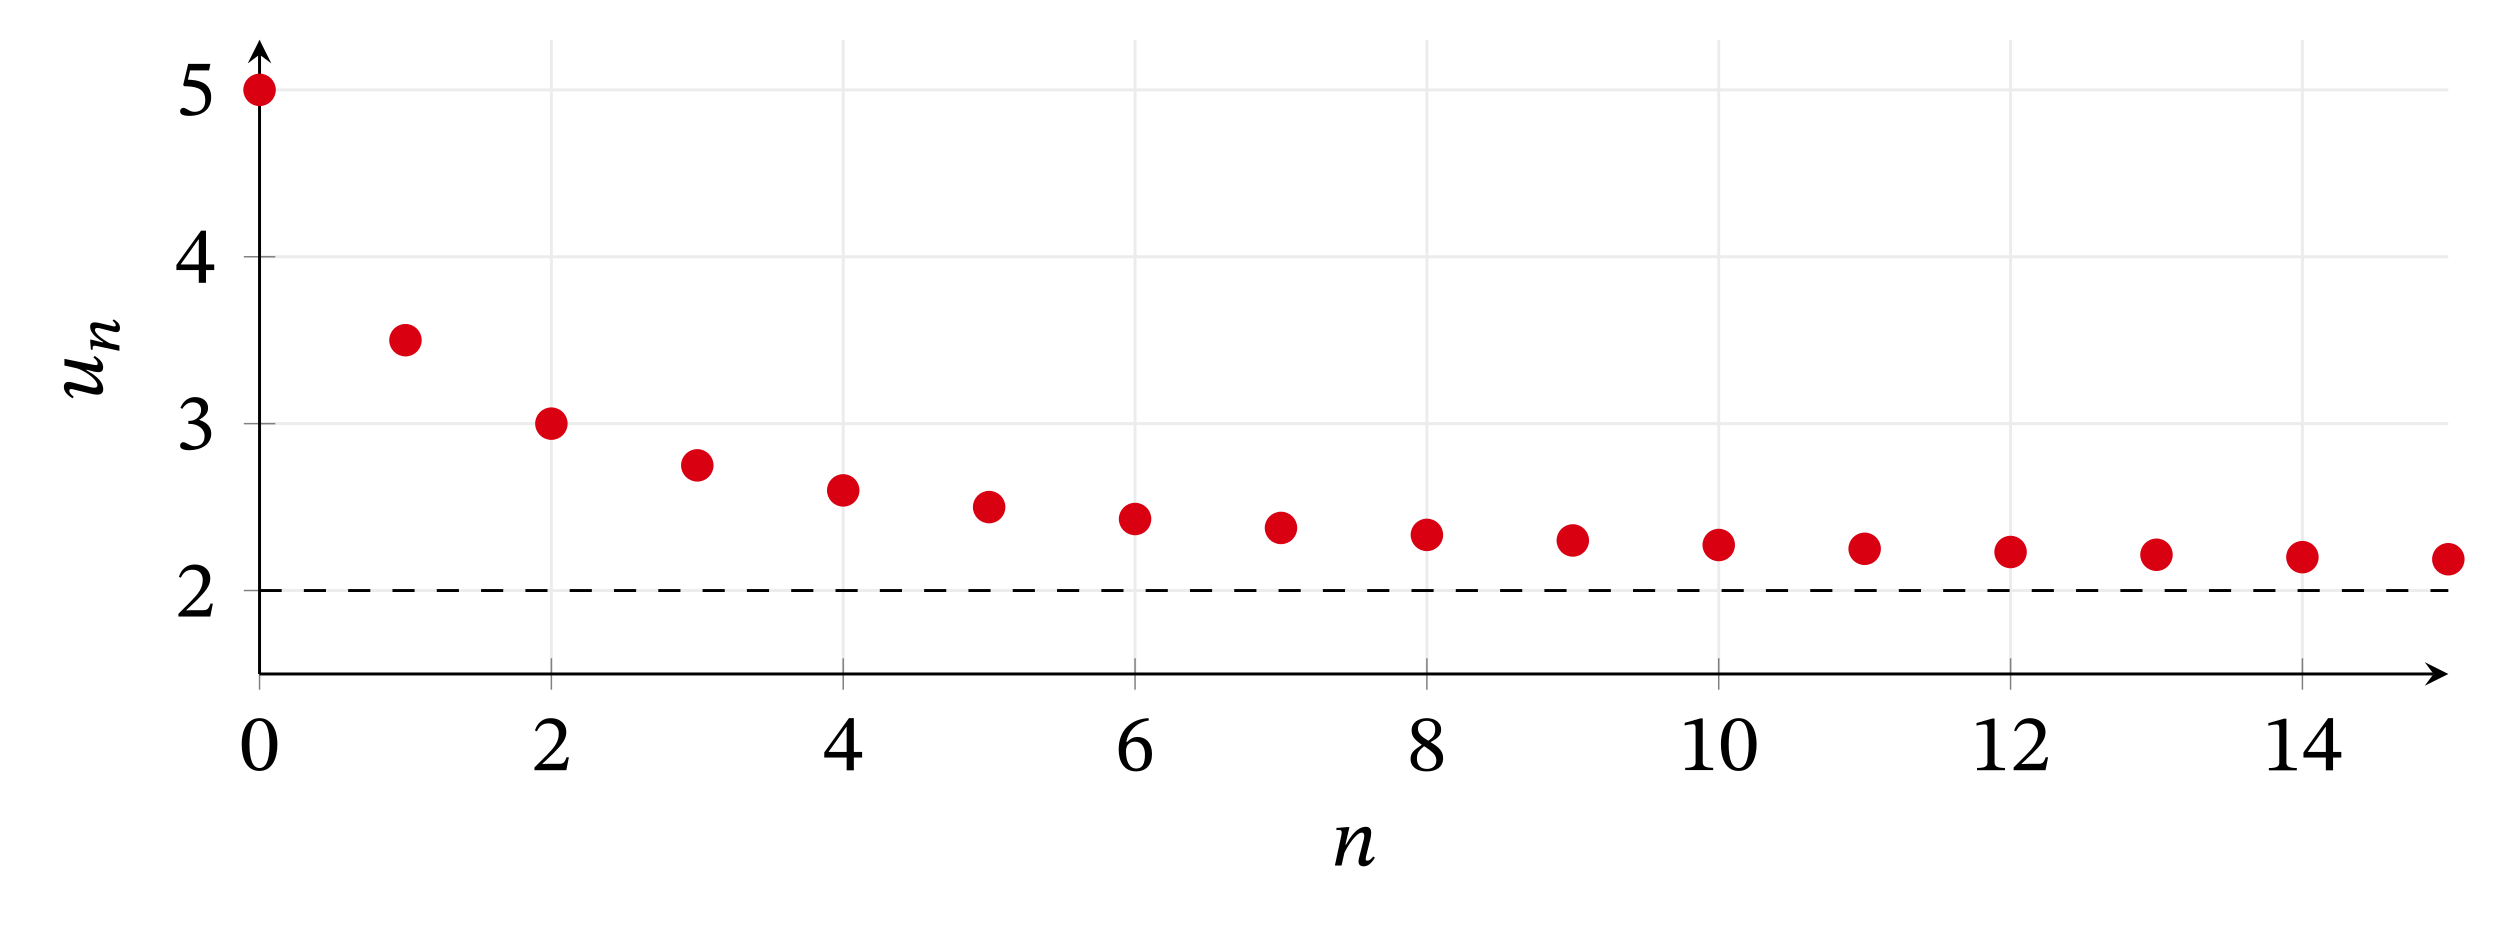
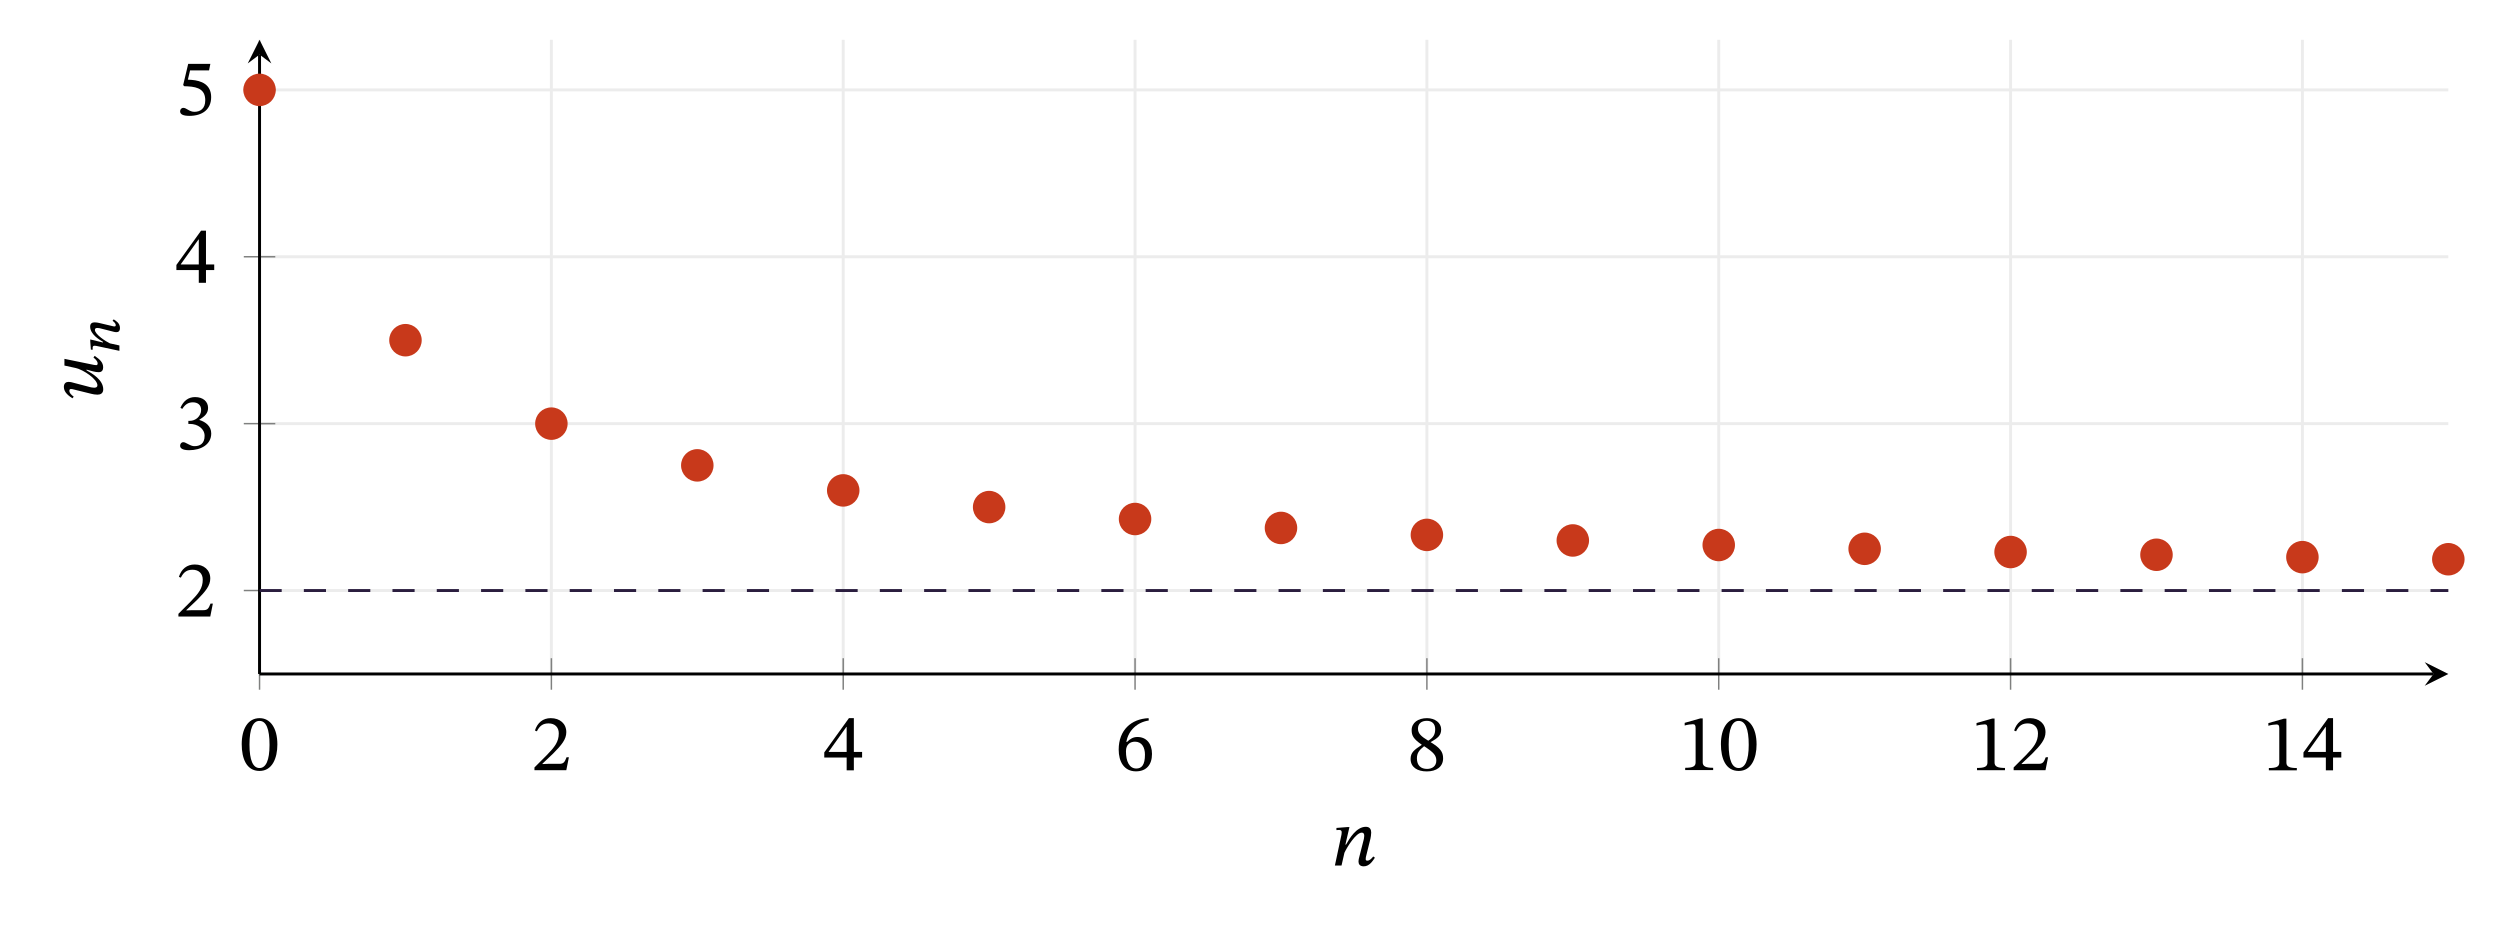
<svg xmlns="http://www.w3.org/2000/svg" xmlns:xlink="http://www.w3.org/1999/xlink" version="1.1" width="337.32" height="125.51" viewBox="0 0 337.32 125.51">
  <defs>
    <path id="font_1_1137" d="M.468 .317C.468 .523 .378 .642 .249 .642 .104 .642 .027 .51 .027 .32 .027 .143 .086-.011 .247-.011 .404-.011 .468 .146 .468 .317M.371 .311C.371 .119 .326 .025 .247 .025 .167 .025 .123 .121 .123 .315 .123 .513 .167 .608 .246 .608 .328 .608 .371 .514 .371 .311Z" />
    <path id="font_1_1139" d="M.464 .16H.435C.412 .1 .399 .079 .346 .079H.207L.137 .076V.081L.269 .206C.375 .313 .432 .382 .432 .471 .432 .576 .353 .644 .24 .644 .143 .644 .075 .588 .044 .491L.068 .481C.105 .556 .149 .579 .214 .579 .291 .579 .339 .531 .339 .456 .339 .351 .289 .288 .19 .186L.038 .034V0H.432L.464 .16Z" />
    <path id="font_1_1141" d="M.481 .158V.227H.379V.645H.318L.013 .221V.158H.29V0H.379V.158H.481M.29 .227H.068V.231L.286 .536H.29V.227Z" />
    <path id="font_1_1143" d="M.415 .646C.2 .637 .045 .498 .045 .257 .045 .11 .11-.012 .259-.012 .385-.012 .457 .067 .457 .203 .457 .334 .386 .413 .277 .413 .225 .413 .188 .391 .147 .351L.14 .352C.165 .498 .277 .596 .417 .617L.415 .646M.37 .195C.37 .068 .33 .023 .263 .023 .176 .023 .135 .112 .135 .236 .135 .323 .189 .355 .247 .355 .33 .355 .37 .285 .37 .195Z" />
    <path id="font_1_1145" d="M.448 .15C.448 .23 .412 .278 .295 .349V.352C.388 .403 .424 .436 .424 .509 .424 .588 .348 .647 .249 .647 .139 .647 .059 .59 .059 .499 .059 .431 .081 .39 .183 .319V.316C.09 .254 .046 .222 .046 .142 .046 .04 .13-.012 .246-.012 .365-.012 .448 .045 .448 .15M.213 .3C.334 .222 .364 .185 .364 .121 .364 .053 .312 .019 .25 .019 .174 .019 .124 .06 .124 .15 .124 .219 .156 .254 .213 .3M.35 .511C.35 .447 .33 .408 .264 .368 .175 .422 .137 .458 .137 .517 .137 .578 .179 .614 .247 .614 .311 .614 .35 .577 .35 .511Z" />
    <path id="font_1_1138" d="M.426 0V.028C.334 .028 .297 .046 .297 .095V.639H.268L.074 .584V.551C.105 .561 .156 .567 .176 .567 .201 .567 .209 .553 .209 .518V.095C.209 .045 .174 .028 .08 .028V0H.426Z" />
    <path id="font_1_1140" d="M.086 .498C.12 .551 .157 .579 .217 .579 .279 .579 .319 .545 .319 .486 .319 .405 .248 .35 .18 .35H.161V.312H.181C.277 .312 .362 .253 .362 .164 .362 .066 .301 .037 .238 .037 .214 .037 .2 .041 .157 .063 .122 .081 .114 .086 .098 .086 .072 .086 .059 .063 .059 .042 .059 .016 .081-.013 .171-.013 .317-.013 .444 .057 .444 .194 .444 .283 .377 .336 .297 .361V.364C.36 .404 .405 .441 .405 .51 .405 .586 .346 .644 .244 .644 .162 .644 .1 .598 .063 .511L.086 .498Z" />
    <path id="font_1_1142" d="M.417 .549 .433 .63H.159L.097 .369 .109 .354C.123 .354 .128 .354 .154 .352 .292 .345 .37 .304 .37 .179 .37 .075 .307 .037 .236 .037 .172 .037 .139 .086 .099 .086 .074 .086 .059 .066 .059 .043 .059 .006 .097-.013 .174-.013 .333-.013 .443 .065 .443 .219 .443 .376 .32 .423 .202 .432L.155 .435 .182 .549H.417Z" />
    <clipPath id="clip_2">
      <path transform="matrix(1,0,0,-1,35.02,90.93701)" d="M0 0H295.328V85.565H0Z" />
    </clipPath>
    <path id="font_1_3341" d="M.521 .112C.506 .093 .481 .06 .447 .06 .433 .06 .428 .068 .428 .079 .428 .091 .43 .103 .43 .103L.487 .334C.49 .348 .496 .382 .496 .408 .496 .444 .481 .479 .43 .479 .312 .479 .227 .334 .185 .259H.177L.227 .476H.205L.066 .465V.438C.066 .438 .086 .44 .099 .44 .122 .44 .131 .43 .131 .413 .131 .398 .128 .38 .128 .38L.047 0H.129L.165 .158C.197 .227 .307 .407 .38 .407 .403 .407 .41 .39 .41 .367 .41 .347 .403 .319 .403 .319L.344 .088C.343 .083 .339 .065 .339 .049 .339 .019 .354-.01 .404-.01 .476-.01 .516 .06 .542 .097L.521 .112Z" />
    <path id="font_1_3348" d="M.042 .355C.058 .375 .082 .409 .116 .409 .13 .409 .137 .401 .137 .389 .137 .376 .133 .362 .133 .362L.077 .135C.073 .121 .067 .088 .067 .062 .067 .025 .082-.01 .133-.01 .25-.01 .33 .127 .368 .197H.377C.36 .132 .345 .092 .345 .045 .345 .001 .378-.009 .405-.009 .466-.009 .503 .032 .547 .096L.526 .111C.526 .111 .489 .059 .453 .059 .437 .059 .432 .068 .432 .076 .432 .091 .438 .119 .438 .119L.51 .47H.427L.397 .332C.374 .23 .257 .062 .183 .062 .16 .062 .153 .079 .153 .103 .153 .123 .16 .151 .16 .151L.22 .38C.221 .385 .225 .402 .225 .419 .225 .448 .21 .477 .162 .477 .091 .477 .047 .408 .022 .371L.042 .355Z" />
    <path id="font_1_4437" d="M.594 .121C.577 .1 .552 .065 .515 .065 .501 .065 .494 .073 .494 .087 .494 .098 .496 .107 .496 .107L.556 .36C.56 .377 .566 .41 .566 .437 .566 .477 .551 .517 .491 .517 .355 .517 .259 .354 .222 .29H.21L.264 .515H.227L.084 .504V.471C.084 .471 .103 .473 .116 .473 .144 .473 .153 .459 .153 .441 .153 .423 .149 .403 .149 .403L.063 0H.158L.195 .168C.225 .234 .352 .433 .433 .433 .46 .433 .467 .414 .467 .387 .467 .366 .46 .338 .46 .338L.398 .094C.396 .087 .393 .068 .393 .053 .393 .022 .406-.01 .468-.01 .554-.01 .596 .067 .619 .101L.594 .121Z" />
  </defs>
  <path transform="matrix(1,0,0,-1,35.02,90.93701)" stroke-width=".399" stroke-linecap="butt" stroke-miterlimit="10" stroke-linejoin="miter" fill="none" stroke="#ececec" d="M0 0V85.565M39.377 0V85.565M78.754 0V85.565M118.131 0V85.565M157.508 0V85.565M196.885 0V85.565M236.262 0V85.565M275.64 0V85.565" />
  <path transform="matrix(1,0,0,-1,35.02,90.93701)" stroke-width=".399" stroke-linecap="butt" stroke-miterlimit="10" stroke-linejoin="miter" fill="none" stroke="#ececec" d="M0 11.259H295.328M0 33.776H295.328M0 56.293H295.328M0 78.81H295.328" />
  <path transform="matrix(1,0,0,-1,35.02,90.93701)" stroke-width=".199" stroke-linecap="butt" stroke-miterlimit="10" stroke-linejoin="miter" fill="none" stroke="#7f807f" d="M0-2.126V2.126M39.377-2.126V2.126M78.754-2.126V2.126M118.131-2.126V2.126M157.508-2.126V2.126M196.885-2.126V2.126M236.262-2.126V2.126M275.64-2.126V2.126" />
  <path transform="matrix(1,0,0,-1,35.02,90.93701)" stroke-width=".199" stroke-linecap="butt" stroke-miterlimit="10" stroke-linejoin="miter" fill="none" stroke="#7f807f" d="M-2.126 11.259H2.126M-2.126 33.776H2.126M-2.126 56.293H2.126M-2.126 78.81H2.126" />
  <path transform="matrix(1,0,0,-1,35.02,90.93701)" stroke-width=".399" stroke-linecap="butt" stroke-miterlimit="10" stroke-linejoin="miter" fill="none" stroke="#000000" d="M0 0H293.336" />
  <path transform="matrix(1,0,0,-1,328.3555,90.93701)" d="M1.993 0-1.196 1.594 0 0-1.196-1.594" />
  <path transform="matrix(1,0,0,-1,35.02,90.93701)" stroke-width=".399" stroke-linecap="butt" stroke-miterlimit="10" stroke-linejoin="miter" fill="none" stroke="#000000" d="M0 0V83.573" />
  <path transform="matrix(0,-1,-1,-0,35.02,7.364281)" d="M1.993 0-1.196 1.594 0 0-1.196-1.594" />
  <use data-text="0" xlink:href="#font_1_1137" transform="matrix(10.9091,0,0,-10.9091,32.32,103.902)" />
  <use data-text="2" xlink:href="#font_1_1139" transform="matrix(10.9091,0,0,-10.9091,71.69699,103.924)" />
  <use data-text="4" xlink:href="#font_1_1141" transform="matrix(10.9091,0,0,-10.9091,111.074,103.935)" />
  <use data-text="6" xlink:href="#font_1_1143" transform="matrix(10.9091,0,0,-10.9091,150.451,103.946)" />
  <use data-text="8" xlink:href="#font_1_1145" transform="matrix(10.9091,0,0,-10.9091,189.828,103.956)" />
  <use data-text="1" xlink:href="#font_1_1138" transform="matrix(10.9091,0,0,-10.9091,226.505,103.902)" />
  <use data-text="0" xlink:href="#font_1_1137" transform="matrix(10.9091,0,0,-10.9091,231.905,103.902)" />
  <use data-text="1" xlink:href="#font_1_1138" transform="matrix(10.9091,0,0,-10.9091,265.882,103.924)" />
  <use data-text="2" xlink:href="#font_1_1139" transform="matrix(10.9091,0,0,-10.9091,271.282,103.924)" />
  <use data-text="1" xlink:href="#font_1_1138" transform="matrix(10.9091,0,0,-10.9091,305.259,103.935)" />
  <use data-text="4" xlink:href="#font_1_1141" transform="matrix(10.9091,0,0,-10.9091,310.659,103.935)" />
  <use data-text="2" xlink:href="#font_1_1139" transform="matrix(10.9091,0,0,-10.9091,23.658,83.191)" />
  <use data-text="3" xlink:href="#font_1_1140" transform="matrix(10.9091,0,0,-10.9091,23.658,60.603)" />
  <use data-text="4" xlink:href="#font_1_1141" transform="matrix(10.9091,0,0,-10.9091,23.658,38.162)" />
  <use data-text="5" xlink:href="#font_1_1142" transform="matrix(10.9091,0,0,-10.9091,23.658,15.492)" />
  <g clip-path="url(#clip_2)">
-     <path transform="matrix(1,0,0,-1,35.02,90.93701)" stroke-width=".399" stroke-linecap="butt" stroke-dasharray="2.989,2.989" stroke-miterlimit="10" stroke-linejoin="miter" fill="none" stroke="#000000" d="M0 11.259H12.305 24.611 36.916 49.221 61.527 73.832 86.137 98.443 110.748 123.053 135.359 147.664 159.969 172.275 184.58 196.885 209.191 221.496 233.801 246.107 258.412 270.717 283.023 295.328" />
+     <path transform="matrix(1,0,0,-1,35.02,90.93701)" stroke-width=".399" stroke-linecap="butt" stroke-dasharray="2.989,2.989" stroke-miterlimit="10" stroke-linejoin="miter" fill="none" stroke="#2b1e3f" d="M0 11.259H12.305 24.611 36.916 49.221 61.527 73.832 86.137 98.443 110.748 123.053 135.359 147.664 159.969 172.275 184.58 196.885 209.191 221.496 233.801 246.107 258.412 270.717 283.023 295.328" />
  </g>
-   <path transform="matrix(1,0,0,-1,35.02,90.93701)" d="M1.993 78.81C1.993 79.911 1.1 80.803 0 80.803-1.1 80.803-1.993 79.911-1.993 78.81-1.993 77.71-1.1 76.818 0 76.818 1.1 76.818 1.993 77.71 1.993 78.81ZM0 78.81" fill="#d90012" />
-   <path transform="matrix(1,0,0,-1,35.02,90.93701)" stroke-width=".399" stroke-linecap="butt" stroke-miterlimit="10" stroke-linejoin="miter" fill="none" stroke="#d90012" d="M1.993 78.81C1.993 79.911 1.1 80.803 0 80.803-1.1 80.803-1.993 79.911-1.993 78.81-1.993 77.71-1.1 76.818 0 76.818 1.1 76.818 1.993 77.71 1.993 78.81ZM0 78.81" />
-   <path transform="matrix(1,0,0,-1,35.02,90.93701)" d="M21.681 45.034C21.681 46.135 20.789 47.027 19.689 47.027 18.588 47.027 17.696 46.135 17.696 45.034 17.696 43.934 18.588 43.042 19.689 43.042 20.789 43.042 21.681 43.934 21.681 45.034ZM19.689 45.034" fill="#d90012" />
-   <path transform="matrix(1,0,0,-1,35.02,90.93701)" stroke-width=".399" stroke-linecap="butt" stroke-miterlimit="10" stroke-linejoin="miter" fill="none" stroke="#d90012" d="M21.681 45.034C21.681 46.135 20.789 47.027 19.689 47.027 18.588 47.027 17.696 46.135 17.696 45.034 17.696 43.934 18.588 43.042 19.689 43.042 20.789 43.042 21.681 43.934 21.681 45.034ZM19.689 45.034" />
-   <path transform="matrix(1,0,0,-1,35.02,90.93701)" d="M41.37 33.776C41.37 34.876 40.478 35.768 39.377 35.768 38.277 35.768 37.385 34.876 37.385 33.776 37.385 32.675 38.277 31.783 39.377 31.783 40.478 31.783 41.37 32.675 41.37 33.776ZM39.377 33.776" fill="#d90012" />
-   <path transform="matrix(1,0,0,-1,35.02,90.93701)" stroke-width=".399" stroke-linecap="butt" stroke-miterlimit="10" stroke-linejoin="miter" fill="none" stroke="#d90012" d="M41.37 33.776C41.37 34.876 40.478 35.768 39.377 35.768 38.277 35.768 37.385 34.876 37.385 33.776 37.385 32.675 38.277 31.783 39.377 31.783 40.478 31.783 41.37 32.675 41.37 33.776ZM39.377 33.776" />
-   <path transform="matrix(1,0,0,-1,35.02,90.93701)" d="M61.058 28.146C61.058 29.247 60.166 30.139 59.066 30.139 57.965 30.139 57.073 29.247 57.073 28.146 57.073 27.046 57.965 26.154 59.066 26.154 60.166 26.154 61.058 27.046 61.058 28.146ZM59.066 28.146" fill="#d90012" />
-   <path transform="matrix(1,0,0,-1,35.02,90.93701)" stroke-width=".399" stroke-linecap="butt" stroke-miterlimit="10" stroke-linejoin="miter" fill="none" stroke="#d90012" d="M61.058 28.146C61.058 29.247 60.166 30.139 59.066 30.139 57.965 30.139 57.073 29.247 57.073 28.146 57.073 27.046 57.965 26.154 59.066 26.154 60.166 26.154 61.058 27.046 61.058 28.146ZM59.066 28.146" />
-   <path transform="matrix(1,0,0,-1,35.02,90.93701)" d="M80.747 24.769C80.747 25.869 79.855 26.761 78.754 26.761 77.654 26.761 76.762 25.869 76.762 24.769 76.762 23.668 77.654 22.776 78.754 22.776 79.855 22.776 80.747 23.668 80.747 24.769ZM78.754 24.769" fill="#d90012" />
-   <path transform="matrix(1,0,0,-1,35.02,90.93701)" stroke-width=".399" stroke-linecap="butt" stroke-miterlimit="10" stroke-linejoin="miter" fill="none" stroke="#d90012" d="M80.747 24.769C80.747 25.869 79.855 26.761 78.754 26.761 77.654 26.761 76.762 25.869 76.762 24.769 76.762 23.668 77.654 22.776 78.754 22.776 79.855 22.776 80.747 23.668 80.747 24.769ZM78.754 24.769" />
-   <path transform="matrix(1,0,0,-1,35.02,90.93701)" d="M100.435 22.517C100.435 23.618 99.543 24.51 98.443 24.51 97.342 24.51 96.45 23.618 96.45 22.517 96.45 21.417 97.342 20.525 98.443 20.525 99.543 20.525 100.435 21.417 100.435 22.517ZM98.443 22.517" fill="#d90012" />
-   <path transform="matrix(1,0,0,-1,35.02,90.93701)" stroke-width=".399" stroke-linecap="butt" stroke-miterlimit="10" stroke-linejoin="miter" fill="none" stroke="#d90012" d="M100.435 22.517C100.435 23.618 99.543 24.51 98.443 24.51 97.342 24.51 96.45 23.618 96.45 22.517 96.45 21.417 97.342 20.525 98.443 20.525 99.543 20.525 100.435 21.417 100.435 22.517ZM98.443 22.517" />
-   <path transform="matrix(1,0,0,-1,35.02,90.93701)" d="M120.124 20.909C120.124 22.009 119.232 22.901 118.131 22.901 117.031 22.901 116.139 22.009 116.139 20.909 116.139 19.808 117.031 18.916 118.131 18.916 119.232 18.916 120.124 19.808 120.124 20.909ZM118.131 20.909" fill="#d90012" />
-   <path transform="matrix(1,0,0,-1,35.02,90.93701)" stroke-width=".399" stroke-linecap="butt" stroke-miterlimit="10" stroke-linejoin="miter" fill="none" stroke="#d90012" d="M120.124 20.909C120.124 22.009 119.232 22.901 118.131 22.901 117.031 22.901 116.139 22.009 116.139 20.909 116.139 19.808 117.031 18.916 118.131 18.916 119.232 18.916 120.124 19.808 120.124 20.909ZM118.131 20.909" />
-   <path transform="matrix(1,0,0,-1,35.02,90.93701)" d="M139.812 19.703C139.812 20.803 138.92 21.695 137.82 21.695 136.719 21.695 135.827 20.803 135.827 19.703 135.827 18.602 136.719 17.71 137.82 17.71 138.92 17.71 139.812 18.602 139.812 19.703ZM137.82 19.703" fill="#d90012" />
-   <path transform="matrix(1,0,0,-1,35.02,90.93701)" stroke-width=".399" stroke-linecap="butt" stroke-miterlimit="10" stroke-linejoin="miter" fill="none" stroke="#d90012" d="M139.812 19.703C139.812 20.803 138.92 21.695 137.82 21.695 136.719 21.695 135.827 20.803 135.827 19.703 135.827 18.602 136.719 17.71 137.82 17.71 138.92 17.71 139.812 18.602 139.812 19.703ZM137.82 19.703" />
-   <path transform="matrix(1,0,0,-1,35.02,90.93701)" d="M159.501 18.764C159.501 19.865 158.609 20.757 157.508 20.757 156.408 20.757 155.516 19.865 155.516 18.764 155.516 17.664 156.408 16.772 157.508 16.772 158.609 16.772 159.501 17.664 159.501 18.764ZM157.508 18.764" fill="#d90012" />
-   <path transform="matrix(1,0,0,-1,35.02,90.93701)" stroke-width=".399" stroke-linecap="butt" stroke-miterlimit="10" stroke-linejoin="miter" fill="none" stroke="#d90012" d="M159.501 18.764C159.501 19.865 158.609 20.757 157.508 20.757 156.408 20.757 155.516 19.865 155.516 18.764 155.516 17.664 156.408 16.772 157.508 16.772 158.609 16.772 159.501 17.664 159.501 18.764ZM157.508 18.764" />
-   <path transform="matrix(1,0,0,-1,35.02,90.93701)" d="M179.189 18.014C179.189 19.114 178.297 20.006 177.197 20.006 176.096 20.006 175.204 19.114 175.204 18.014 175.204 16.913 176.096 16.021 177.197 16.021 178.297 16.021 179.189 16.913 179.189 18.014ZM177.197 18.014" fill="#d90012" />
-   <path transform="matrix(1,0,0,-1,35.02,90.93701)" stroke-width=".399" stroke-linecap="butt" stroke-miterlimit="10" stroke-linejoin="miter" fill="none" stroke="#d90012" d="M179.189 18.014C179.189 19.114 178.297 20.006 177.197 20.006 176.096 20.006 175.204 19.114 175.204 18.014 175.204 16.913 176.096 16.021 177.197 16.021 178.297 16.021 179.189 16.913 179.189 18.014ZM177.197 18.014" />
-   <path transform="matrix(1,0,0,-1,35.02,90.93701)" d="M198.878 17.4C198.878 18.5 197.986 19.392 196.885 19.392 195.785 19.392 194.893 18.5 194.893 17.4 194.893 16.299 195.785 15.407 196.885 15.407 197.986 15.407 198.878 16.299 198.878 17.4ZM196.885 17.4" fill="#d90012" />
-   <path transform="matrix(1,0,0,-1,35.02,90.93701)" stroke-width=".399" stroke-linecap="butt" stroke-miterlimit="10" stroke-linejoin="miter" fill="none" stroke="#d90012" d="M198.878 17.4C198.878 18.5 197.986 19.392 196.885 19.392 195.785 19.392 194.893 18.5 194.893 17.4 194.893 16.299 195.785 15.407 196.885 15.407 197.986 15.407 198.878 16.299 198.878 17.4ZM196.885 17.4" />
-   <path transform="matrix(1,0,0,-1,35.02,90.93701)" d="M218.566 16.888C218.566 17.988 217.674 18.88 216.574 18.88 215.473 18.88 214.581 17.988 214.581 16.888 214.581 15.787 215.473 14.895 216.574 14.895 217.674 14.895 218.566 15.787 218.566 16.888ZM216.574 16.888" fill="#d90012" />
-   <path transform="matrix(1,0,0,-1,35.02,90.93701)" stroke-width=".399" stroke-linecap="butt" stroke-miterlimit="10" stroke-linejoin="miter" fill="none" stroke="#d90012" d="M218.566 16.888C218.566 17.988 217.674 18.88 216.574 18.88 215.473 18.88 214.581 17.988 214.581 16.888 214.581 15.787 215.473 14.895 216.574 14.895 217.674 14.895 218.566 15.787 218.566 16.888ZM216.574 16.888" />
-   <path transform="matrix(1,0,0,-1,35.02,90.93701)" d="M238.255 16.455C238.255 17.555 237.363 18.447 236.262 18.447 235.162 18.447 234.27 17.555 234.27 16.455 234.27 15.354 235.162 14.462 236.262 14.462 237.363 14.462 238.255 15.354 238.255 16.455ZM236.262 16.455" fill="#d90012" />
-   <path transform="matrix(1,0,0,-1,35.02,90.93701)" stroke-width=".399" stroke-linecap="butt" stroke-miterlimit="10" stroke-linejoin="miter" fill="none" stroke="#d90012" d="M238.255 16.455C238.255 17.555 237.363 18.447 236.262 18.447 235.162 18.447 234.27 17.555 234.27 16.455 234.27 15.354 235.162 14.462 236.262 14.462 237.363 14.462 238.255 15.354 238.255 16.455ZM236.262 16.455" />
-   <path transform="matrix(1,0,0,-1,35.02,90.93701)" d="M257.944 16.084C257.944 17.184 257.051 18.076 255.951 18.076 254.851 18.076 253.958 17.184 253.958 16.084 253.958 14.983 254.851 14.091 255.951 14.091 257.051 14.091 257.944 14.983 257.944 16.084ZM255.951 16.084" fill="#d90012" />
-   <path transform="matrix(1,0,0,-1,35.02,90.93701)" stroke-width=".399" stroke-linecap="butt" stroke-miterlimit="10" stroke-linejoin="miter" fill="none" stroke="#d90012" d="M257.944 16.084C257.944 17.184 257.051 18.076 255.951 18.076 254.851 18.076 253.958 17.184 253.958 16.084 253.958 14.983 254.851 14.091 255.951 14.091 257.051 14.091 257.944 14.983 257.944 16.084ZM255.951 16.084" />
-   <path transform="matrix(1,0,0,-1,35.02,90.93701)" d="M277.632 15.762C277.632 16.862 276.74 17.755 275.64 17.755 274.539 17.755 273.647 16.862 273.647 15.762 273.647 14.662 274.539 13.769 275.64 13.769 276.74 13.769 277.632 14.662 277.632 15.762ZM275.64 15.762" fill="#d90012" />
-   <path transform="matrix(1,0,0,-1,35.02,90.93701)" stroke-width=".399" stroke-linecap="butt" stroke-miterlimit="10" stroke-linejoin="miter" fill="none" stroke="#d90012" d="M277.632 15.762C277.632 16.862 276.74 17.755 275.64 17.755 274.539 17.755 273.647 16.862 273.647 15.762 273.647 14.662 274.539 13.769 275.64 13.769 276.74 13.769 277.632 14.662 277.632 15.762ZM275.64 15.762" />
-   <path transform="matrix(1,0,0,-1,35.02,90.93701)" d="M297.321 15.481C297.321 16.581 296.429 17.473 295.328 17.473 294.228 17.473 293.336 16.581 293.336 15.481 293.336 14.38 294.228 13.488 295.328 13.488 296.429 13.488 297.321 14.38 297.321 15.481ZM295.328 15.481" fill="#d90012" />
-   <path transform="matrix(1,0,0,-1,35.02,90.93701)" stroke-width=".399" stroke-linecap="butt" stroke-miterlimit="10" stroke-linejoin="miter" fill="none" stroke="#d90012" d="M297.321 15.481C297.321 16.581 296.429 17.473 295.328 17.473 294.228 17.473 293.336 16.581 293.336 15.481 293.336 14.38 294.228 13.488 295.328 13.488 296.429 13.488 297.321 14.38 297.321 15.481ZM295.328 15.481" />
+   <path transform="matrix(1,0,0,-1,35.02,90.93701)" d="M1.993 78.81C1.993 79.911 1.1 80.803 0 80.803-1.1 80.803-1.993 79.911-1.993 78.81-1.993 77.71-1.1 76.818 0 76.818 1.1 76.818 1.993 77.71 1.993 78.81ZM0 78.81" fill="#c8391b" />
+   <path transform="matrix(1,0,0,-1,35.02,90.93701)" stroke-width=".399" stroke-linecap="butt" stroke-miterlimit="10" stroke-linejoin="miter" fill="none" stroke="#c8391b" d="M1.993 78.81C1.993 79.911 1.1 80.803 0 80.803-1.1 80.803-1.993 79.911-1.993 78.81-1.993 77.71-1.1 76.818 0 76.818 1.1 76.818 1.993 77.71 1.993 78.81ZM0 78.81" />
+   <path transform="matrix(1,0,0,-1,35.02,90.93701)" d="M21.681 45.034C21.681 46.135 20.789 47.027 19.689 47.027 18.588 47.027 17.696 46.135 17.696 45.034 17.696 43.934 18.588 43.042 19.689 43.042 20.789 43.042 21.681 43.934 21.681 45.034ZM19.689 45.034" fill="#c8391b" />
+   <path transform="matrix(1,0,0,-1,35.02,90.93701)" stroke-width=".399" stroke-linecap="butt" stroke-miterlimit="10" stroke-linejoin="miter" fill="none" stroke="#c8391b" d="M21.681 45.034C21.681 46.135 20.789 47.027 19.689 47.027 18.588 47.027 17.696 46.135 17.696 45.034 17.696 43.934 18.588 43.042 19.689 43.042 20.789 43.042 21.681 43.934 21.681 45.034ZM19.689 45.034" />
+   <path transform="matrix(1,0,0,-1,35.02,90.93701)" d="M41.37 33.776C41.37 34.876 40.478 35.768 39.377 35.768 38.277 35.768 37.385 34.876 37.385 33.776 37.385 32.675 38.277 31.783 39.377 31.783 40.478 31.783 41.37 32.675 41.37 33.776ZM39.377 33.776" fill="#c8391b" />
+   <path transform="matrix(1,0,0,-1,35.02,90.93701)" stroke-width=".399" stroke-linecap="butt" stroke-miterlimit="10" stroke-linejoin="miter" fill="none" stroke="#c8391b" d="M41.37 33.776C41.37 34.876 40.478 35.768 39.377 35.768 38.277 35.768 37.385 34.876 37.385 33.776 37.385 32.675 38.277 31.783 39.377 31.783 40.478 31.783 41.37 32.675 41.37 33.776ZM39.377 33.776" />
+   <path transform="matrix(1,0,0,-1,35.02,90.93701)" d="M61.058 28.146C61.058 29.247 60.166 30.139 59.066 30.139 57.965 30.139 57.073 29.247 57.073 28.146 57.073 27.046 57.965 26.154 59.066 26.154 60.166 26.154 61.058 27.046 61.058 28.146ZM59.066 28.146" fill="#c8391b" />
+   <path transform="matrix(1,0,0,-1,35.02,90.93701)" stroke-width=".399" stroke-linecap="butt" stroke-miterlimit="10" stroke-linejoin="miter" fill="none" stroke="#c8391b" d="M61.058 28.146C61.058 29.247 60.166 30.139 59.066 30.139 57.965 30.139 57.073 29.247 57.073 28.146 57.073 27.046 57.965 26.154 59.066 26.154 60.166 26.154 61.058 27.046 61.058 28.146ZM59.066 28.146" />
+   <path transform="matrix(1,0,0,-1,35.02,90.93701)" d="M80.747 24.769C80.747 25.869 79.855 26.761 78.754 26.761 77.654 26.761 76.762 25.869 76.762 24.769 76.762 23.668 77.654 22.776 78.754 22.776 79.855 22.776 80.747 23.668 80.747 24.769ZM78.754 24.769" fill="#c8391b" />
+   <path transform="matrix(1,0,0,-1,35.02,90.93701)" stroke-width=".399" stroke-linecap="butt" stroke-miterlimit="10" stroke-linejoin="miter" fill="none" stroke="#c8391b" d="M80.747 24.769C80.747 25.869 79.855 26.761 78.754 26.761 77.654 26.761 76.762 25.869 76.762 24.769 76.762 23.668 77.654 22.776 78.754 22.776 79.855 22.776 80.747 23.668 80.747 24.769ZM78.754 24.769" />
+   <path transform="matrix(1,0,0,-1,35.02,90.93701)" d="M100.435 22.517C100.435 23.618 99.543 24.51 98.443 24.51 97.342 24.51 96.45 23.618 96.45 22.517 96.45 21.417 97.342 20.525 98.443 20.525 99.543 20.525 100.435 21.417 100.435 22.517ZM98.443 22.517" fill="#c8391b" />
+   <path transform="matrix(1,0,0,-1,35.02,90.93701)" stroke-width=".399" stroke-linecap="butt" stroke-miterlimit="10" stroke-linejoin="miter" fill="none" stroke="#c8391b" d="M100.435 22.517C100.435 23.618 99.543 24.51 98.443 24.51 97.342 24.51 96.45 23.618 96.45 22.517 96.45 21.417 97.342 20.525 98.443 20.525 99.543 20.525 100.435 21.417 100.435 22.517ZM98.443 22.517" />
+   <path transform="matrix(1,0,0,-1,35.02,90.93701)" d="M120.124 20.909C120.124 22.009 119.232 22.901 118.131 22.901 117.031 22.901 116.139 22.009 116.139 20.909 116.139 19.808 117.031 18.916 118.131 18.916 119.232 18.916 120.124 19.808 120.124 20.909ZM118.131 20.909" fill="#c8391b" />
+   <path transform="matrix(1,0,0,-1,35.02,90.93701)" stroke-width=".399" stroke-linecap="butt" stroke-miterlimit="10" stroke-linejoin="miter" fill="none" stroke="#c8391b" d="M120.124 20.909C120.124 22.009 119.232 22.901 118.131 22.901 117.031 22.901 116.139 22.009 116.139 20.909 116.139 19.808 117.031 18.916 118.131 18.916 119.232 18.916 120.124 19.808 120.124 20.909ZM118.131 20.909" />
+   <path transform="matrix(1,0,0,-1,35.02,90.93701)" d="M139.812 19.703C139.812 20.803 138.92 21.695 137.82 21.695 136.719 21.695 135.827 20.803 135.827 19.703 135.827 18.602 136.719 17.71 137.82 17.71 138.92 17.71 139.812 18.602 139.812 19.703ZM137.82 19.703" fill="#c8391b" />
+   <path transform="matrix(1,0,0,-1,35.02,90.93701)" stroke-width=".399" stroke-linecap="butt" stroke-miterlimit="10" stroke-linejoin="miter" fill="none" stroke="#c8391b" d="M139.812 19.703C139.812 20.803 138.92 21.695 137.82 21.695 136.719 21.695 135.827 20.803 135.827 19.703 135.827 18.602 136.719 17.71 137.82 17.71 138.92 17.71 139.812 18.602 139.812 19.703ZM137.82 19.703" />
+   <path transform="matrix(1,0,0,-1,35.02,90.93701)" d="M159.501 18.764C159.501 19.865 158.609 20.757 157.508 20.757 156.408 20.757 155.516 19.865 155.516 18.764 155.516 17.664 156.408 16.772 157.508 16.772 158.609 16.772 159.501 17.664 159.501 18.764ZM157.508 18.764" fill="#c8391b" />
+   <path transform="matrix(1,0,0,-1,35.02,90.93701)" stroke-width=".399" stroke-linecap="butt" stroke-miterlimit="10" stroke-linejoin="miter" fill="none" stroke="#c8391b" d="M159.501 18.764C159.501 19.865 158.609 20.757 157.508 20.757 156.408 20.757 155.516 19.865 155.516 18.764 155.516 17.664 156.408 16.772 157.508 16.772 158.609 16.772 159.501 17.664 159.501 18.764ZM157.508 18.764" />
+   <path transform="matrix(1,0,0,-1,35.02,90.93701)" d="M179.189 18.014C179.189 19.114 178.297 20.006 177.197 20.006 176.096 20.006 175.204 19.114 175.204 18.014 175.204 16.913 176.096 16.021 177.197 16.021 178.297 16.021 179.189 16.913 179.189 18.014ZM177.197 18.014" fill="#c8391b" />
+   <path transform="matrix(1,0,0,-1,35.02,90.93701)" stroke-width=".399" stroke-linecap="butt" stroke-miterlimit="10" stroke-linejoin="miter" fill="none" stroke="#c8391b" d="M179.189 18.014C179.189 19.114 178.297 20.006 177.197 20.006 176.096 20.006 175.204 19.114 175.204 18.014 175.204 16.913 176.096 16.021 177.197 16.021 178.297 16.021 179.189 16.913 179.189 18.014ZM177.197 18.014" />
+   <path transform="matrix(1,0,0,-1,35.02,90.93701)" d="M198.878 17.4C198.878 18.5 197.986 19.392 196.885 19.392 195.785 19.392 194.893 18.5 194.893 17.4 194.893 16.299 195.785 15.407 196.885 15.407 197.986 15.407 198.878 16.299 198.878 17.4ZM196.885 17.4" fill="#c8391b" />
+   <path transform="matrix(1,0,0,-1,35.02,90.93701)" stroke-width=".399" stroke-linecap="butt" stroke-miterlimit="10" stroke-linejoin="miter" fill="none" stroke="#c8391b" d="M198.878 17.4C198.878 18.5 197.986 19.392 196.885 19.392 195.785 19.392 194.893 18.5 194.893 17.4 194.893 16.299 195.785 15.407 196.885 15.407 197.986 15.407 198.878 16.299 198.878 17.4ZM196.885 17.4" />
+   <path transform="matrix(1,0,0,-1,35.02,90.93701)" d="M218.566 16.888C218.566 17.988 217.674 18.88 216.574 18.88 215.473 18.88 214.581 17.988 214.581 16.888 214.581 15.787 215.473 14.895 216.574 14.895 217.674 14.895 218.566 15.787 218.566 16.888ZM216.574 16.888" fill="#c8391b" />
+   <path transform="matrix(1,0,0,-1,35.02,90.93701)" stroke-width=".399" stroke-linecap="butt" stroke-miterlimit="10" stroke-linejoin="miter" fill="none" stroke="#c8391b" d="M218.566 16.888C218.566 17.988 217.674 18.88 216.574 18.88 215.473 18.88 214.581 17.988 214.581 16.888 214.581 15.787 215.473 14.895 216.574 14.895 217.674 14.895 218.566 15.787 218.566 16.888ZM216.574 16.888" />
+   <path transform="matrix(1,0,0,-1,35.02,90.93701)" d="M238.255 16.455C238.255 17.555 237.363 18.447 236.262 18.447 235.162 18.447 234.27 17.555 234.27 16.455 234.27 15.354 235.162 14.462 236.262 14.462 237.363 14.462 238.255 15.354 238.255 16.455ZM236.262 16.455" fill="#c8391b" />
+   <path transform="matrix(1,0,0,-1,35.02,90.93701)" stroke-width=".399" stroke-linecap="butt" stroke-miterlimit="10" stroke-linejoin="miter" fill="none" stroke="#c8391b" d="M238.255 16.455C238.255 17.555 237.363 18.447 236.262 18.447 235.162 18.447 234.27 17.555 234.27 16.455 234.27 15.354 235.162 14.462 236.262 14.462 237.363 14.462 238.255 15.354 238.255 16.455ZM236.262 16.455" />
+   <path transform="matrix(1,0,0,-1,35.02,90.93701)" d="M257.944 16.084C257.944 17.184 257.051 18.076 255.951 18.076 254.851 18.076 253.958 17.184 253.958 16.084 253.958 14.983 254.851 14.091 255.951 14.091 257.051 14.091 257.944 14.983 257.944 16.084ZM255.951 16.084" fill="#c8391b" />
+   <path transform="matrix(1,0,0,-1,35.02,90.93701)" stroke-width=".399" stroke-linecap="butt" stroke-miterlimit="10" stroke-linejoin="miter" fill="none" stroke="#c8391b" d="M257.944 16.084C257.944 17.184 257.051 18.076 255.951 18.076 254.851 18.076 253.958 17.184 253.958 16.084 253.958 14.983 254.851 14.091 255.951 14.091 257.051 14.091 257.944 14.983 257.944 16.084ZM255.951 16.084" />
+   <path transform="matrix(1,0,0,-1,35.02,90.93701)" d="M277.632 15.762C277.632 16.862 276.74 17.755 275.64 17.755 274.539 17.755 273.647 16.862 273.647 15.762 273.647 14.662 274.539 13.769 275.64 13.769 276.74 13.769 277.632 14.662 277.632 15.762ZM275.64 15.762" fill="#c8391b" />
+   <path transform="matrix(1,0,0,-1,35.02,90.93701)" stroke-width=".399" stroke-linecap="butt" stroke-miterlimit="10" stroke-linejoin="miter" fill="none" stroke="#c8391b" d="M277.632 15.762C277.632 16.862 276.74 17.755 275.64 17.755 274.539 17.755 273.647 16.862 273.647 15.762 273.647 14.662 274.539 13.769 275.64 13.769 276.74 13.769 277.632 14.662 277.632 15.762ZM275.64 15.762" />
+   <path transform="matrix(1,0,0,-1,35.02,90.93701)" d="M297.321 15.481C297.321 16.581 296.429 17.473 295.328 17.473 294.228 17.473 293.336 16.581 293.336 15.481 293.336 14.38 294.228 13.488 295.328 13.488 296.429 13.488 297.321 14.38 297.321 15.481ZM295.328 15.481" fill="#c8391b" />
+   <path transform="matrix(1,0,0,-1,35.02,90.93701)" stroke-width=".399" stroke-linecap="butt" stroke-miterlimit="10" stroke-linejoin="miter" fill="none" stroke="#c8391b" d="M297.321 15.481C297.321 16.581 296.429 17.473 295.328 17.473 294.228 17.473 293.336 16.581 293.336 15.481 293.336 14.38 294.228 13.488 295.328 13.488 296.429 13.488 297.321 14.38 297.321 15.481ZM295.328 15.481" />
  <use data-text="𝑛" xlink:href="#font_1_3341" transform="matrix(10.9091,0,0,-10.9091,179.602,116.784)" />
  <use data-text="𝑢" xlink:href="#font_1_3348" transform="matrix(0,-10.9091,-10.9091,-0,13.82,53.982)" />
  <use data-text="𝑛" xlink:href="#font_1_4437" transform="matrix(0,-7.6364,-7.6364,-0,16.111,47.818)" />
</svg>
